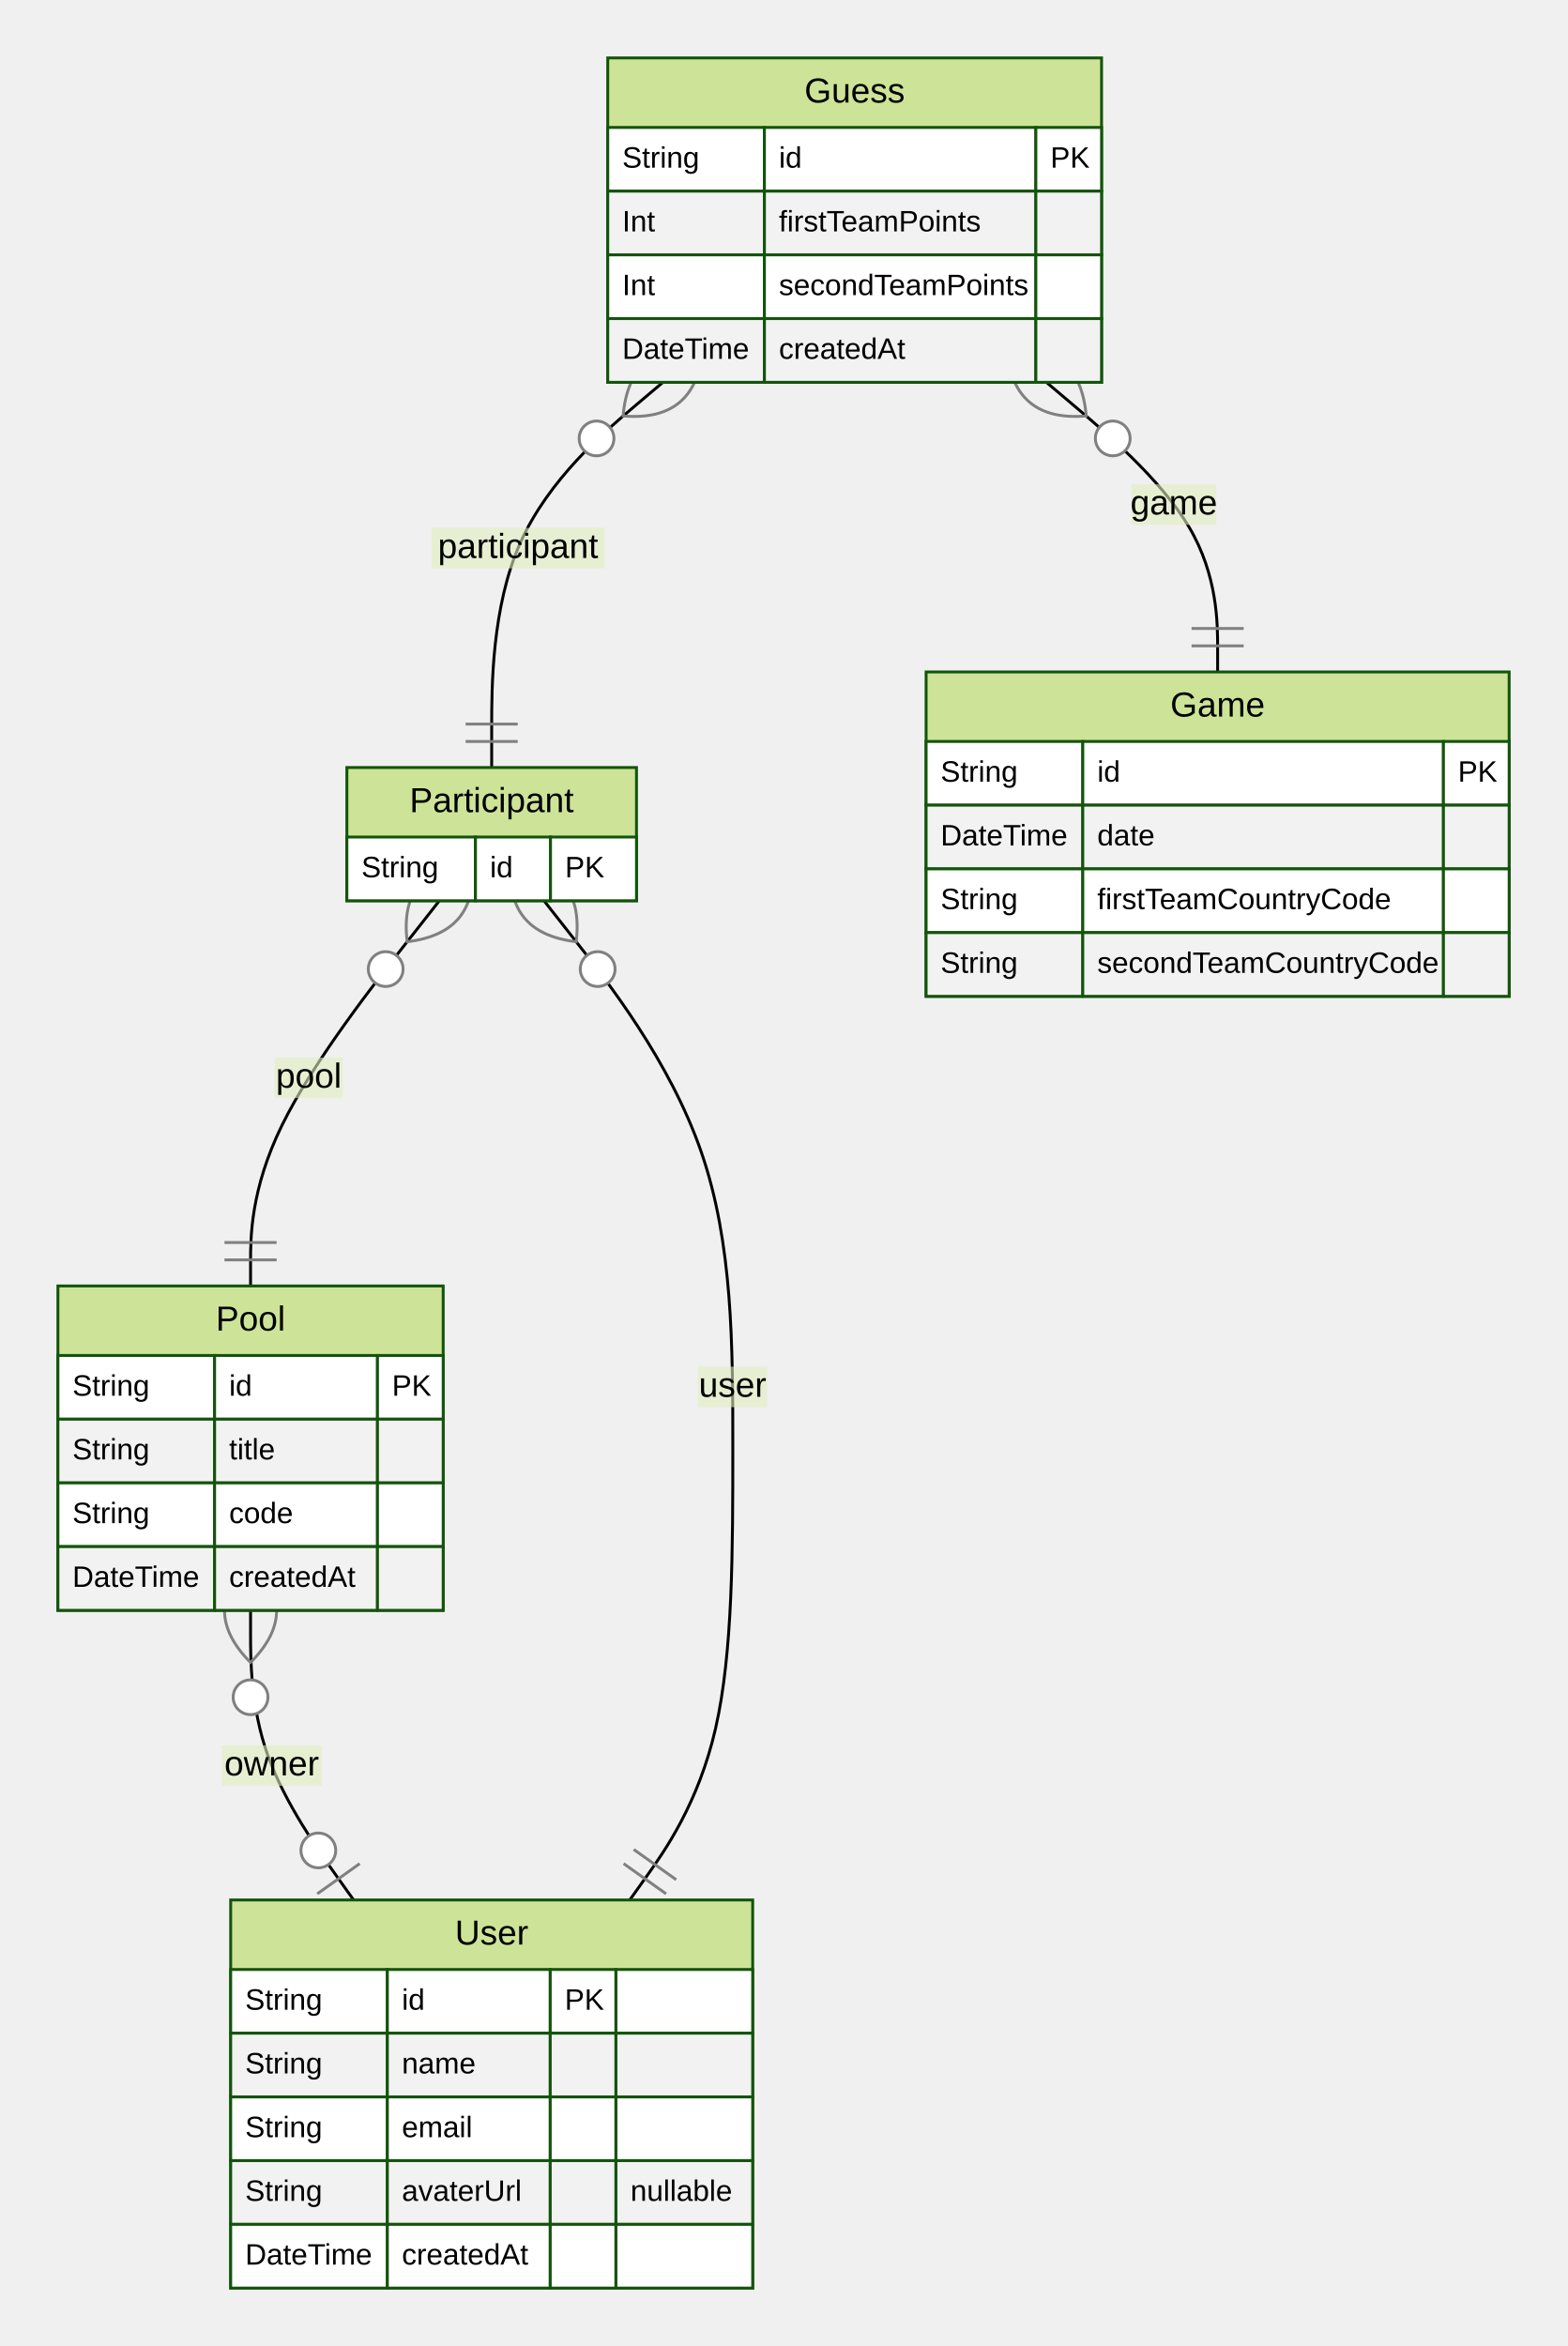
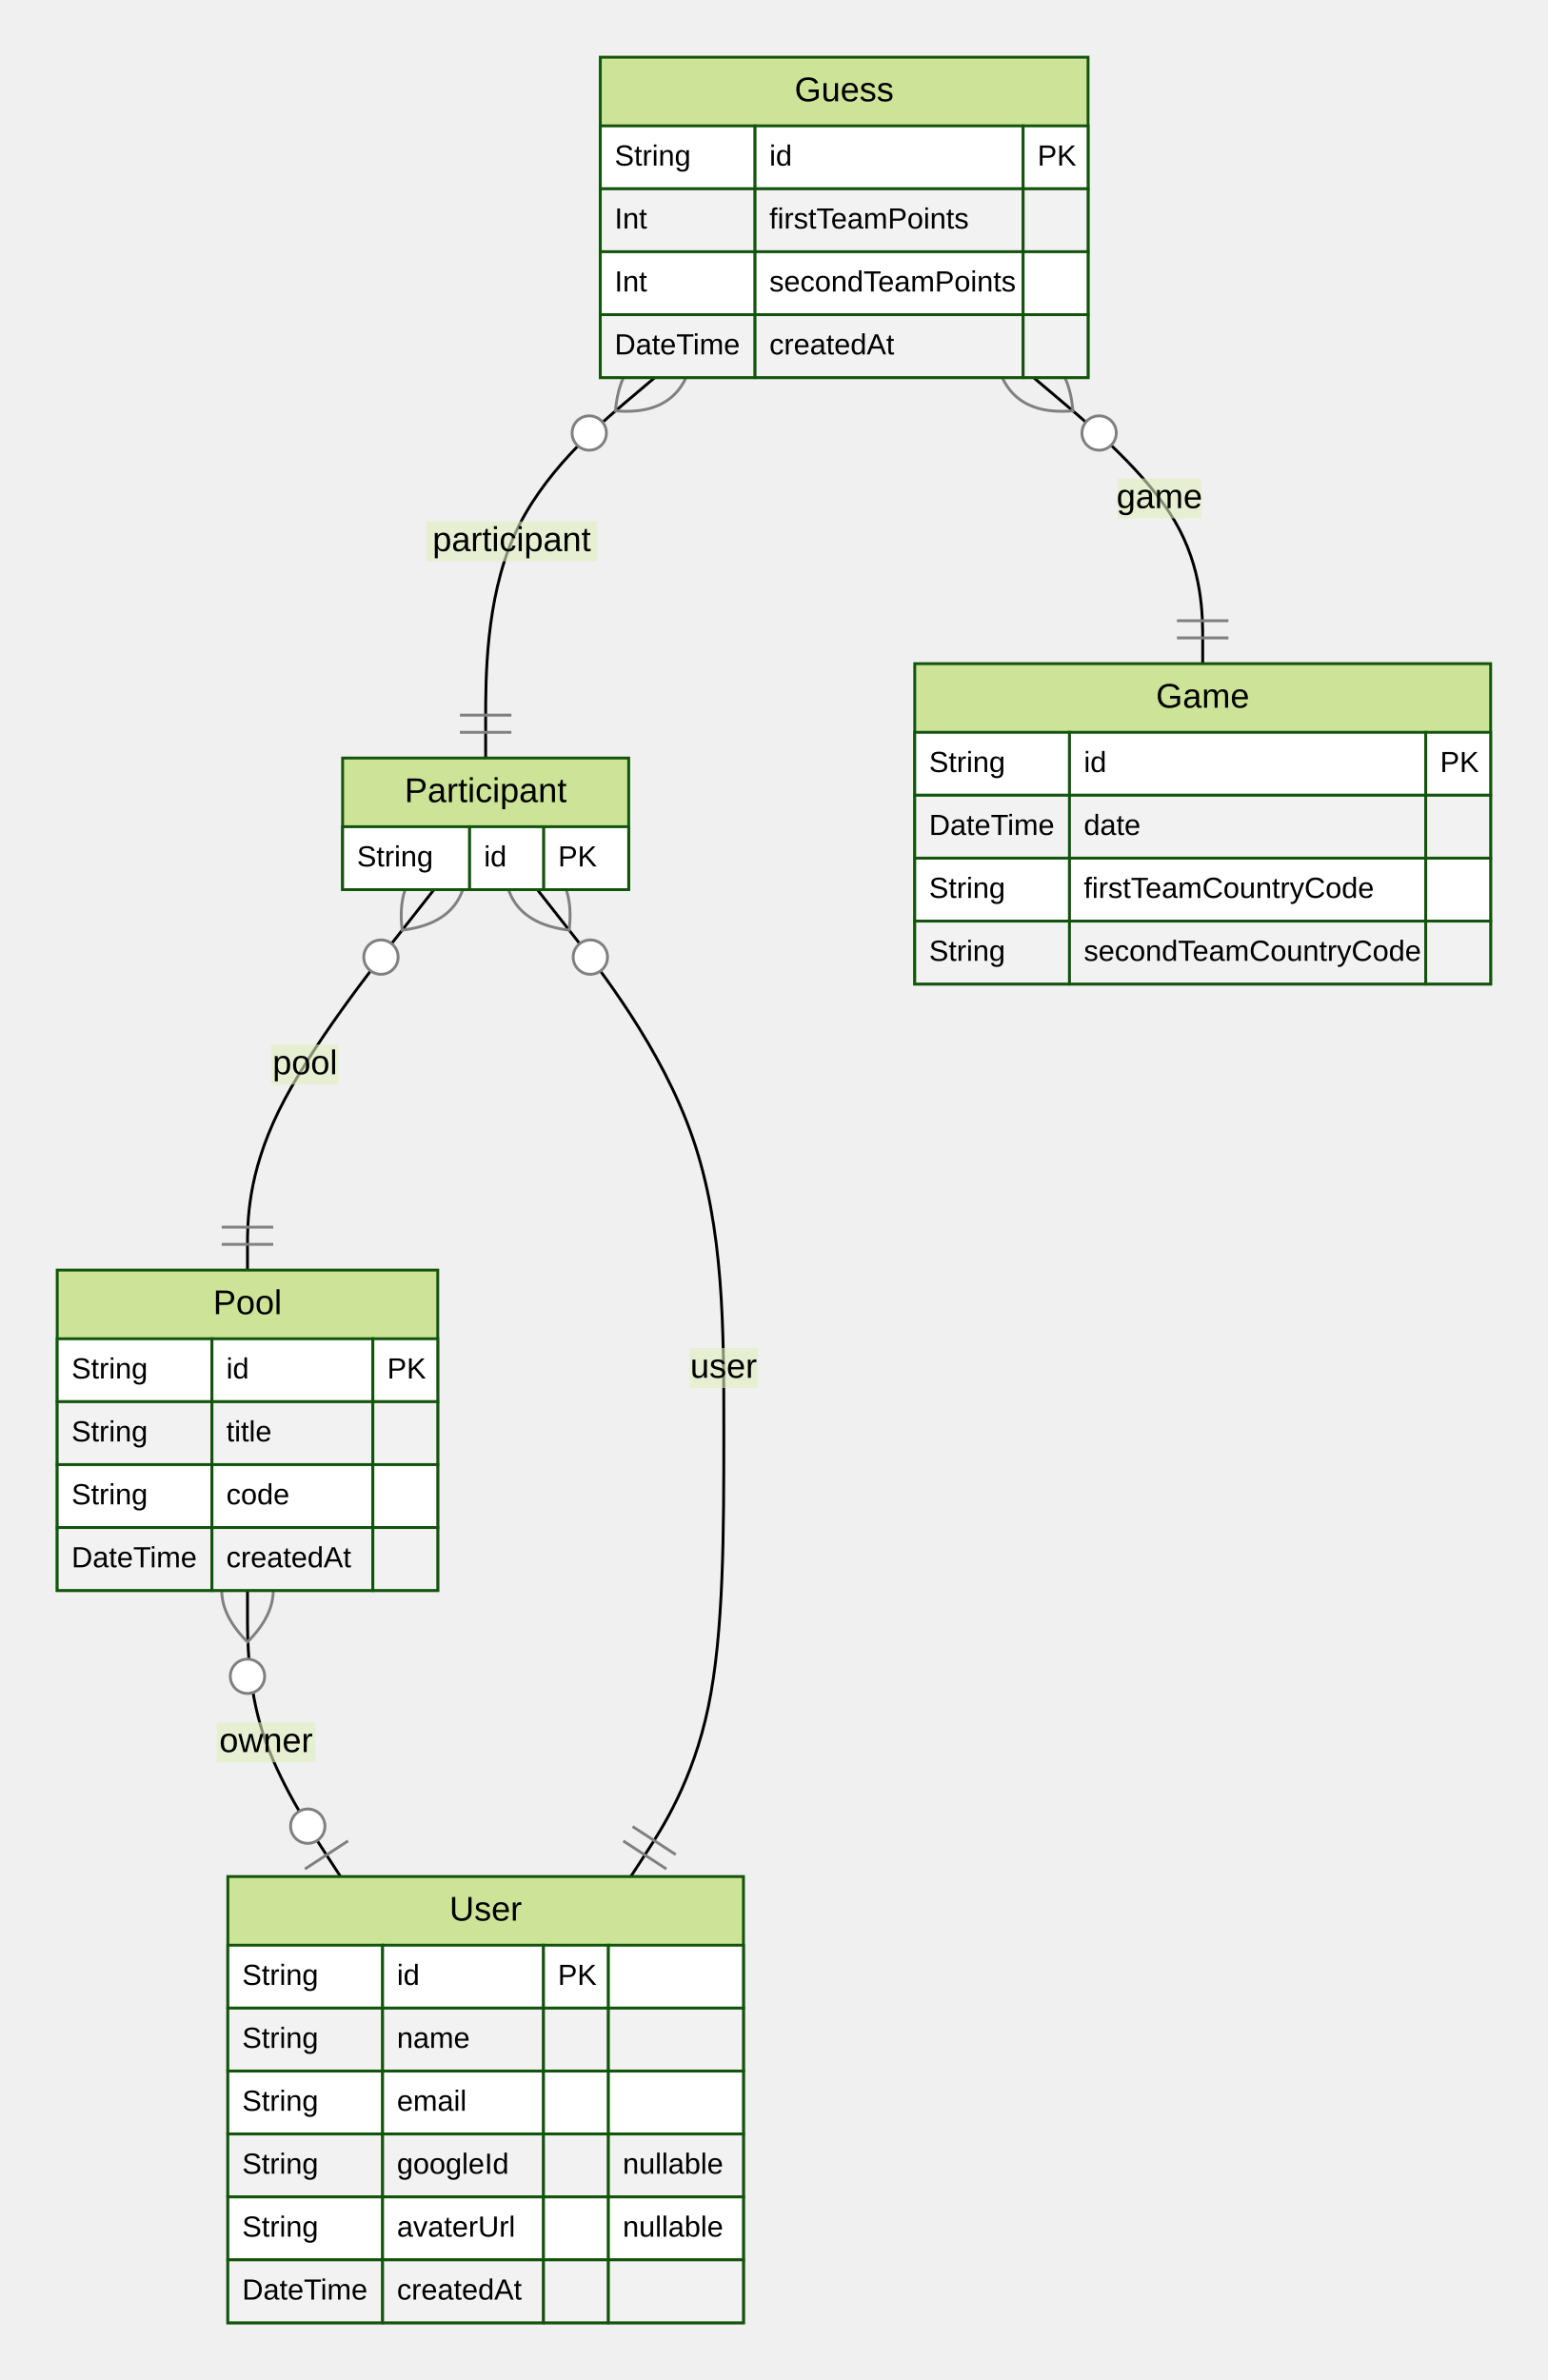
- <svg xmlns="http://www.w3.org/2000/svg" aria-labelledby="chart-title-mermaid-0 chart-desc-mermaid-0" role="img" viewBox="0 0 541.082 810" style="max-width: 541.082px; background-color: white;" width="100%" id="mermaid-0">
+ <svg xmlns="http://www.w3.org/2000/svg" aria-labelledby="chart-title-mermaid-0 chart-desc-mermaid-0" role="img" viewBox="0 0 541.082 832" style="max-width: 541.082px; background-color: white;" width="100%" id="mermaid-0">
  <style>#mermaid-0 {font-family:"trebuchet ms",verdana,arial,sans-serif;font-size:16px;fill:#000000;}#mermaid-0 .error-icon{fill:#552222;}#mermaid-0 .error-text{fill:#552222;stroke:#552222;}#mermaid-0 .edge-thickness-normal{stroke-width:2px;}#mermaid-0 .edge-thickness-thick{stroke-width:3.5px;}#mermaid-0 .edge-pattern-solid{stroke-dasharray:0;}#mermaid-0 .edge-pattern-dashed{stroke-dasharray:3;}#mermaid-0 .edge-pattern-dotted{stroke-dasharray:2;}#mermaid-0 .marker{fill:#000000;stroke:#000000;}#mermaid-0 .marker.cross{stroke:#000000;}#mermaid-0 svg{font-family:"trebuchet ms",verdana,arial,sans-serif;font-size:16px;}#mermaid-0 .entityBox{fill:#cde498;stroke:#13540c;}#mermaid-0 .attributeBoxOdd{fill:#ffffff;stroke:#13540c;}#mermaid-0 .attributeBoxEven{fill:#f2f2f2;stroke:#13540c;}#mermaid-0 .relationshipLabelBox{fill:hsl(78.158, 58.462%, 84.51%);opacity:0.7;background-color:hsl(78.158, 58.462%, 84.51%);}#mermaid-0 .relationshipLabelBox rect{opacity:0.5;}#mermaid-0 .relationshipLine{stroke:#000000;}#mermaid-0 :root{--mermaid-font-family:"trebuchet ms",verdana,arial,sans-serif;}</style>
  <g />
  <defs>
    <marker orient="auto" markerHeight="18" markerWidth="18" refY="9" refX="0" id="ONLY_ONE_START">
      <path d="M9,0 L9,18 M15,0 L15,18" fill="none" stroke="gray" />
    </marker>
  </defs>
  <defs>
    <marker orient="auto" markerHeight="18" markerWidth="18" refY="9" refX="18" id="ONLY_ONE_END">
      <path d="M3,0 L3,18 M9,0 L9,18" fill="none" stroke="gray" />
    </marker>
  </defs>
  <defs>
    <marker orient="auto" markerHeight="18" markerWidth="30" refY="9" refX="0" id="ZERO_OR_ONE_START">
      <circle r="6" cy="9" cx="21" fill="white" stroke="gray" />
      <path d="M9,0 L9,18" fill="none" stroke="gray" />
    </marker>
  </defs>
  <defs>
    <marker orient="auto" markerHeight="18" markerWidth="30" refY="9" refX="30" id="ZERO_OR_ONE_END">
      <circle r="6" cy="9" cx="9" fill="white" stroke="gray" />
      <path d="M21,0 L21,18" fill="none" stroke="gray" />
    </marker>
  </defs>
  <defs>
    <marker orient="auto" markerHeight="36" markerWidth="45" refY="18" refX="18" id="ONE_OR_MORE_START">
      <path d="M0,18 Q 18,0 36,18 Q 18,36 0,18 M42,9 L42,27" fill="none" stroke="gray" />
    </marker>
  </defs>
  <defs>
    <marker orient="auto" markerHeight="36" markerWidth="45" refY="18" refX="27" id="ONE_OR_MORE_END">
      <path d="M3,9 L3,27 M9,18 Q27,0 45,18 Q27,36 9,18" fill="none" stroke="gray" />
    </marker>
  </defs>
  <defs>
    <marker orient="auto" markerHeight="36" markerWidth="57" refY="18" refX="18" id="ZERO_OR_MORE_START">
      <circle r="6" cy="18" cx="48" fill="white" stroke="gray" />
      <path d="M0,18 Q18,0 36,18 Q18,36 0,18" fill="none" stroke="gray" />
    </marker>
  </defs>
  <defs>
    <marker orient="auto" markerHeight="36" markerWidth="57" refY="18" refX="39" id="ZERO_OR_MORE_END">
      <circle r="6" cy="18" cx="9" fill="white" stroke="gray" />
      <path d="M21,18 Q39,0 57,18 Q39,36 21,18" fill="none" stroke="gray" />
    </marker>
  </defs>
-   <path marker-start="url(#ZERO_OR_MORE_START)" marker-end="url(#ZERO_OR_ONE_END)" fill="none" stroke="gray" d="M86.513,556L86.513,564.333C86.513,572.667,86.513,589.333,92.443,606C98.373,622.667,110.233,639.333,116.163,647.667L122.093,656" class="er relationshipLine" />
-   <path marker-start="url(#ZERO_OR_MORE_START)" marker-end="url(#ONLY_ONE_END)" fill="none" stroke="gray" d="M187.835,311L198.7,324.833C209.565,338.667,231.296,366.333,242.161,397.833C253.026,429.333,253.026,464.667,253.026,500C253.026,535.333,253.026,570.667,247.096,596.667C241.167,622.667,229.307,639.333,223.377,647.667L217.447,656" class="er relationshipLine" />
+   <path marker-start="url(#ZERO_OR_MORE_START)" marker-end="url(#ZERO_OR_ONE_END)" fill="none" stroke="gray" d="M86.513,556L86.513,564.333C86.513,572.667,86.513,589.333,91.934,606C97.354,622.667,108.195,639.333,113.615,647.667L119.035,656" class="er relationshipLine" />
+   <path marker-start="url(#ZERO_OR_MORE_START)" marker-end="url(#ONLY_ONE_END)" fill="none" stroke="gray" d="M187.835,311L198.7,324.833C209.565,338.667,231.296,366.333,242.161,397.833C253.026,429.333,253.026,464.667,253.026,500C253.026,535.333,253.026,570.667,247.606,596.667C242.186,622.667,231.345,639.333,225.925,647.667L220.504,656" class="er relationshipLine" />
  <path marker-start="url(#ZERO_OR_MORE_START)" marker-end="url(#ONLY_ONE_END)" fill="none" stroke="gray" d="M151.705,311L140.839,324.833C129.974,338.667,108.244,366.333,97.378,388.5C86.513,410.667,86.513,427.333,86.513,435.667L86.513,444" class="er relationshipLine" />
  <path marker-start="url(#ZERO_OR_MORE_START)" marker-end="url(#ONLY_ONE_END)" fill="none" stroke="gray" d="M361.309,132L371.162,140.333C381.015,148.667,400.72,165.333,410.573,182C420.426,198.667,420.426,215.333,420.426,223.667L420.426,232" class="er relationshipLine" />
  <path marker-start="url(#ZERO_OR_MORE_START)" marker-end="url(#ONLY_ONE_END)" fill="none" stroke="gray" d="M228.887,132L219.034,140.333C209.181,148.667,189.476,165.333,179.623,187.5C169.77,209.667,169.77,237.333,169.77,251.167L169.77,265" class="er relationshipLine" />
  <g transform="translate(20,444 )" id="Pool">
    <rect height="112" width="133.026" y="0" x="0" stroke="gray" fill-opacity="100%" fill="honeydew" class="er entityBox" />
    <text transform="translate(66.51321,12)" style="font-family: &quot;trebuchet ms&quot;, verdana, arial, sans-serif;; font-size: 12px" text-anchor="middle" dominant-baseline="middle" y="0" x="0" id="entity-Pool" class="er entityLabel">Pool</text>
    <rect height="22" width="54.096" y="24" x="0" stroke="gray" fill-opacity="100%" fill="honeydew" class="er attributeBoxOdd" />
    <text transform="translate(5,35)" style="font-family: &quot;trebuchet ms&quot;, verdana, arial, sans-serif;; font-size: 10.2px" text-anchor="left" dominant-baseline="middle" y="0" x="0" id="entity-Pool-attr-1-type" class="er entityLabel">String</text>
    <rect height="22" width="56.243" y="24" x="54.096" stroke="gray" fill-opacity="100%" fill="honeydew" class="er attributeBoxOdd" />
    <text transform="translate(59.09555,35)" style="font-family: &quot;trebuchet ms&quot;, verdana, arial, sans-serif;; font-size: 10.2px" text-anchor="left" dominant-baseline="middle" y="0" x="0" id="entity-Pool-attr-1-name" class="er entityLabel">id</text>
    <rect height="22" width="22.688" y="24" x="110.339" stroke="gray" fill-opacity="100%" fill="honeydew" class="er attributeBoxOdd" />
    <text transform="translate(115.3387,35)" style="font-family: &quot;trebuchet ms&quot;, verdana, arial, sans-serif;; font-size: 10.2px" text-anchor="left" dominant-baseline="middle" y="0" x="0" id="entity-Pool-attr-1-key" class="er entityLabel">PK</text>
    <rect height="22" width="54.096" y="46" x="0" stroke="gray" fill-opacity="100%" fill="honeydew" class="er attributeBoxEven" />
    <text transform="translate(5,57)" style="font-family: &quot;trebuchet ms&quot;, verdana, arial, sans-serif;; font-size: 10.2px" text-anchor="left" dominant-baseline="middle" y="0" x="0" id="entity-Pool-attr-2-type" class="er entityLabel">String</text>
    <rect height="22" width="56.243" y="46" x="54.096" stroke="gray" fill-opacity="100%" fill="honeydew" class="er attributeBoxEven" />
    <text transform="translate(59.09555,57)" style="font-family: &quot;trebuchet ms&quot;, verdana, arial, sans-serif;; font-size: 10.2px" text-anchor="left" dominant-baseline="middle" y="0" x="0" id="entity-Pool-attr-2-name" class="er entityLabel">title</text>
    <rect height="22" width="22.688" y="46" x="110.339" stroke="gray" fill-opacity="100%" fill="honeydew" class="er attributeBoxEven" />
    <text transform="translate(115.3387,57)" style="font-family: &quot;trebuchet ms&quot;, verdana, arial, sans-serif;; font-size: 10.2px" text-anchor="left" dominant-baseline="middle" y="0" x="0" id="entity-Pool-attr-2-key" class="er entityLabel" />
    <rect height="22" width="54.096" y="68" x="0" stroke="gray" fill-opacity="100%" fill="honeydew" class="er attributeBoxOdd" />
    <text transform="translate(5,79)" style="font-family: &quot;trebuchet ms&quot;, verdana, arial, sans-serif;; font-size: 10.2px" text-anchor="left" dominant-baseline="middle" y="0" x="0" id="entity-Pool-attr-3-type" class="er entityLabel">String</text>
    <rect height="22" width="56.243" y="68" x="54.096" stroke="gray" fill-opacity="100%" fill="honeydew" class="er attributeBoxOdd" />
    <text transform="translate(59.09555,79)" style="font-family: &quot;trebuchet ms&quot;, verdana, arial, sans-serif;; font-size: 10.2px" text-anchor="left" dominant-baseline="middle" y="0" x="0" id="entity-Pool-attr-3-name" class="er entityLabel">code</text>
    <rect height="22" width="22.688" y="68" x="110.339" stroke="gray" fill-opacity="100%" fill="honeydew" class="er attributeBoxOdd" />
    <text transform="translate(115.3387,79)" style="font-family: &quot;trebuchet ms&quot;, verdana, arial, sans-serif;; font-size: 10.2px" text-anchor="left" dominant-baseline="middle" y="0" x="0" id="entity-Pool-attr-3-key" class="er entityLabel" />
    <rect height="22" width="54.096" y="90" x="0" stroke="gray" fill-opacity="100%" fill="honeydew" class="er attributeBoxEven" />
    <text transform="translate(5,101)" style="font-family: &quot;trebuchet ms&quot;, verdana, arial, sans-serif;; font-size: 10.2px" text-anchor="left" dominant-baseline="middle" y="0" x="0" id="entity-Pool-attr-4-type" class="er entityLabel">DateTime</text>
    <rect height="22" width="56.243" y="90" x="54.096" stroke="gray" fill-opacity="100%" fill="honeydew" class="er attributeBoxEven" />
    <text transform="translate(59.09555,101)" style="font-family: &quot;trebuchet ms&quot;, verdana, arial, sans-serif;; font-size: 10.2px" text-anchor="left" dominant-baseline="middle" y="0" x="0" id="entity-Pool-attr-4-name" class="er entityLabel">createdAt</text>
    <rect height="22" width="22.688" y="90" x="110.339" stroke="gray" fill-opacity="100%" fill="honeydew" class="er attributeBoxEven" />
    <text transform="translate(115.3387,101)" style="font-family: &quot;trebuchet ms&quot;, verdana, arial, sans-serif;; font-size: 10.2px" text-anchor="left" dominant-baseline="middle" y="0" x="0" id="entity-Pool-attr-4-key" class="er entityLabel" />
  </g>
  <g transform="translate(119.7698,265 )" id="Participant">
    <rect height="46" width="100" y="0" x="0" stroke="gray" fill-opacity="100%" fill="honeydew" class="er entityBox" />
    <text transform="translate(50,12)" style="font-family: &quot;trebuchet ms&quot;, verdana, arial, sans-serif;; font-size: 12px" text-anchor="middle" dominant-baseline="middle" y="0" x="0" id="entity-Participant" class="er entityLabel">Participant</text>
    <rect height="22" width="44.399" y="24" x="0" stroke="gray" fill-opacity="100%" fill="honeydew" class="er attributeBoxOdd" />
    <text transform="translate(5,35)" style="font-family: &quot;trebuchet ms&quot;, verdana, arial, sans-serif;; font-size: 10.2px" text-anchor="left" dominant-baseline="middle" y="0" x="0" id="entity-Participant-attr-1-type" class="er entityLabel">String</text>
    <rect height="22" width="25.911" y="24" x="44.399" stroke="gray" fill-opacity="100%" fill="honeydew" class="er attributeBoxOdd" />
    <text transform="translate(49.39862,35)" style="font-family: &quot;trebuchet ms&quot;, verdana, arial, sans-serif;; font-size: 10.2px" text-anchor="left" dominant-baseline="middle" y="0" x="0" id="entity-Participant-attr-1-name" class="er entityLabel">id</text>
    <rect height="22" width="29.69" y="24" x="70.31" stroke="gray" fill-opacity="100%" fill="honeydew" class="er attributeBoxOdd" />
    <text transform="translate(75.30976,35)" style="font-family: &quot;trebuchet ms&quot;, verdana, arial, sans-serif;; font-size: 10.2px" text-anchor="left" dominant-baseline="middle" y="0" x="0" id="entity-Participant-attr-1-key" class="er entityLabel">PK</text>
  </g>
  <g transform="translate(79.65034,656 )" id="User">
-     <rect height="134" width="180.239" y="0" x="0" stroke="gray" fill-opacity="100%" fill="honeydew" class="er entityBox" />
+     <rect height="156" width="180.239" y="0" x="0" stroke="gray" fill-opacity="100%" fill="honeydew" class="er entityBox" />
    <text transform="translate(90.11948,12)" style="font-family: &quot;trebuchet ms&quot;, verdana, arial, sans-serif;; font-size: 12px" text-anchor="middle" dominant-baseline="middle" y="0" x="0" id="entity-User" class="er entityLabel">User</text>
    <rect height="22" width="54.096" y="24" x="0" stroke="gray" fill-opacity="100%" fill="honeydew" class="er attributeBoxOdd" />
    <text transform="translate(5,35)" style="font-family: &quot;trebuchet ms&quot;, verdana, arial, sans-serif;; font-size: 10.2px" text-anchor="left" dominant-baseline="middle" y="0" x="0" id="entity-User-attr-1-type" class="er entityLabel">String</text>
    <rect height="22" width="56.243" y="24" x="54.096" stroke="gray" fill-opacity="100%" fill="honeydew" class="er attributeBoxOdd" />
    <text transform="translate(59.09555,35)" style="font-family: &quot;trebuchet ms&quot;, verdana, arial, sans-serif;; font-size: 10.2px" text-anchor="left" dominant-baseline="middle" y="0" x="0" id="entity-User-attr-1-name" class="er entityLabel">id</text>
    <rect height="22" width="22.688" y="24" x="110.339" stroke="gray" fill-opacity="100%" fill="honeydew" class="er attributeBoxOdd" />
    <text transform="translate(115.3387,35)" style="font-family: &quot;trebuchet ms&quot;, verdana, arial, sans-serif;; font-size: 10.2px" text-anchor="left" dominant-baseline="middle" y="0" x="0" id="entity-User-attr-1-key" class="er entityLabel">PK</text>
    <rect height="22" width="47.213" y="24" x="133.026" stroke="gray" fill-opacity="100%" fill="honeydew" class="er attributeBoxOdd" />
    <text transform="translate(138.0264,35)" style="font-family: &quot;trebuchet ms&quot;, verdana, arial, sans-serif;; font-size: 10.2px" text-anchor="left" dominant-baseline="middle" y="0" x="0" id="entity-User-attr-1-comment" class="er entityLabel" />
    <rect height="22" width="54.096" y="46" x="0" stroke="gray" fill-opacity="100%" fill="honeydew" class="er attributeBoxEven" />
    <text transform="translate(5,57)" style="font-family: &quot;trebuchet ms&quot;, verdana, arial, sans-serif;; font-size: 10.2px" text-anchor="left" dominant-baseline="middle" y="0" x="0" id="entity-User-attr-2-type" class="er entityLabel">String</text>
    <rect height="22" width="56.243" y="46" x="54.096" stroke="gray" fill-opacity="100%" fill="honeydew" class="er attributeBoxEven" />
    <text transform="translate(59.09555,57)" style="font-family: &quot;trebuchet ms&quot;, verdana, arial, sans-serif;; font-size: 10.2px" text-anchor="left" dominant-baseline="middle" y="0" x="0" id="entity-User-attr-2-name" class="er entityLabel">name</text>
    <rect height="22" width="22.688" y="46" x="110.339" stroke="gray" fill-opacity="100%" fill="honeydew" class="er attributeBoxEven" />
    <text transform="translate(115.3387,57)" style="font-family: &quot;trebuchet ms&quot;, verdana, arial, sans-serif;; font-size: 10.2px" text-anchor="left" dominant-baseline="middle" y="0" x="0" id="entity-User-attr-2-key" class="er entityLabel" />
    <rect height="22" width="47.213" y="46" x="133.026" stroke="gray" fill-opacity="100%" fill="honeydew" class="er attributeBoxEven" />
    <text transform="translate(138.0264,57)" style="font-family: &quot;trebuchet ms&quot;, verdana, arial, sans-serif;; font-size: 10.2px" text-anchor="left" dominant-baseline="middle" y="0" x="0" id="entity-User-attr-2-comment" class="er entityLabel" />
    <rect height="22" width="54.096" y="68" x="0" stroke="gray" fill-opacity="100%" fill="honeydew" class="er attributeBoxOdd" />
    <text transform="translate(5,79)" style="font-family: &quot;trebuchet ms&quot;, verdana, arial, sans-serif;; font-size: 10.2px" text-anchor="left" dominant-baseline="middle" y="0" x="0" id="entity-User-attr-3-type" class="er entityLabel">String</text>
    <rect height="22" width="56.243" y="68" x="54.096" stroke="gray" fill-opacity="100%" fill="honeydew" class="er attributeBoxOdd" />
    <text transform="translate(59.09555,79)" style="font-family: &quot;trebuchet ms&quot;, verdana, arial, sans-serif;; font-size: 10.2px" text-anchor="left" dominant-baseline="middle" y="0" x="0" id="entity-User-attr-3-name" class="er entityLabel">email</text>
    <rect height="22" width="22.688" y="68" x="110.339" stroke="gray" fill-opacity="100%" fill="honeydew" class="er attributeBoxOdd" />
    <text transform="translate(115.3387,79)" style="font-family: &quot;trebuchet ms&quot;, verdana, arial, sans-serif;; font-size: 10.2px" text-anchor="left" dominant-baseline="middle" y="0" x="0" id="entity-User-attr-3-key" class="er entityLabel" />
    <rect height="22" width="47.213" y="68" x="133.026" stroke="gray" fill-opacity="100%" fill="honeydew" class="er attributeBoxOdd" />
    <text transform="translate(138.0264,79)" style="font-family: &quot;trebuchet ms&quot;, verdana, arial, sans-serif;; font-size: 10.2px" text-anchor="left" dominant-baseline="middle" y="0" x="0" id="entity-User-attr-3-comment" class="er entityLabel" />
    <rect height="22" width="54.096" y="90" x="0" stroke="gray" fill-opacity="100%" fill="honeydew" class="er attributeBoxEven" />
    <text transform="translate(5,101)" style="font-family: &quot;trebuchet ms&quot;, verdana, arial, sans-serif;; font-size: 10.2px" text-anchor="left" dominant-baseline="middle" y="0" x="0" id="entity-User-attr-4-type" class="er entityLabel">String</text>
    <rect height="22" width="56.243" y="90" x="54.096" stroke="gray" fill-opacity="100%" fill="honeydew" class="er attributeBoxEven" />
-     <text transform="translate(59.09555,101)" style="font-family: &quot;trebuchet ms&quot;, verdana, arial, sans-serif;; font-size: 10.2px" text-anchor="left" dominant-baseline="middle" y="0" x="0" id="entity-User-attr-4-name" class="er entityLabel">avaterUrl</text>
+     <text transform="translate(59.09555,101)" style="font-family: &quot;trebuchet ms&quot;, verdana, arial, sans-serif;; font-size: 10.2px" text-anchor="left" dominant-baseline="middle" y="0" x="0" id="entity-User-attr-4-name" class="er entityLabel">googleId</text>
    <rect height="22" width="22.688" y="90" x="110.339" stroke="gray" fill-opacity="100%" fill="honeydew" class="er attributeBoxEven" />
    <text transform="translate(115.3387,101)" style="font-family: &quot;trebuchet ms&quot;, verdana, arial, sans-serif;; font-size: 10.2px" text-anchor="left" dominant-baseline="middle" y="0" x="0" id="entity-User-attr-4-key" class="er entityLabel" />
    <rect height="22" width="47.213" y="90" x="133.026" stroke="gray" fill-opacity="100%" fill="honeydew" class="er attributeBoxEven" />
    <text transform="translate(138.0264,101)" style="font-family: &quot;trebuchet ms&quot;, verdana, arial, sans-serif;; font-size: 10.2px" text-anchor="left" dominant-baseline="middle" y="0" x="0" id="entity-User-attr-4-comment" class="er entityLabel">nullable</text>
    <rect height="22" width="54.096" y="112" x="0" stroke="gray" fill-opacity="100%" fill="honeydew" class="er attributeBoxOdd" />
-     <text transform="translate(5,123)" style="font-family: &quot;trebuchet ms&quot;, verdana, arial, sans-serif;; font-size: 10.2px" text-anchor="left" dominant-baseline="middle" y="0" x="0" id="entity-User-attr-5-type" class="er entityLabel">DateTime</text>
+     <text transform="translate(5,123)" style="font-family: &quot;trebuchet ms&quot;, verdana, arial, sans-serif;; font-size: 10.2px" text-anchor="left" dominant-baseline="middle" y="0" x="0" id="entity-User-attr-5-type" class="er entityLabel">String</text>
    <rect height="22" width="56.243" y="112" x="54.096" stroke="gray" fill-opacity="100%" fill="honeydew" class="er attributeBoxOdd" />
-     <text transform="translate(59.09555,123)" style="font-family: &quot;trebuchet ms&quot;, verdana, arial, sans-serif;; font-size: 10.2px" text-anchor="left" dominant-baseline="middle" y="0" x="0" id="entity-User-attr-5-name" class="er entityLabel">createdAt</text>
+     <text transform="translate(59.09555,123)" style="font-family: &quot;trebuchet ms&quot;, verdana, arial, sans-serif;; font-size: 10.2px" text-anchor="left" dominant-baseline="middle" y="0" x="0" id="entity-User-attr-5-name" class="er entityLabel">avaterUrl</text>
    <rect height="22" width="22.688" y="112" x="110.339" stroke="gray" fill-opacity="100%" fill="honeydew" class="er attributeBoxOdd" />
    <text transform="translate(115.3387,123)" style="font-family: &quot;trebuchet ms&quot;, verdana, arial, sans-serif;; font-size: 10.2px" text-anchor="left" dominant-baseline="middle" y="0" x="0" id="entity-User-attr-5-key" class="er entityLabel" />
    <rect height="22" width="47.213" y="112" x="133.026" stroke="gray" fill-opacity="100%" fill="honeydew" class="er attributeBoxOdd" />
-     <text transform="translate(138.0264,123)" style="font-family: &quot;trebuchet ms&quot;, verdana, arial, sans-serif;; font-size: 10.2px" text-anchor="left" dominant-baseline="middle" y="0" x="0" id="entity-User-attr-5-comment" class="er entityLabel" />
+     <text transform="translate(138.0264,123)" style="font-family: &quot;trebuchet ms&quot;, verdana, arial, sans-serif;; font-size: 10.2px" text-anchor="left" dominant-baseline="middle" y="0" x="0" id="entity-User-attr-5-comment" class="er entityLabel">nullable</text>
+     <rect height="22" width="54.096" y="134" x="0" stroke="gray" fill-opacity="100%" fill="honeydew" class="er attributeBoxEven" />
+     <text transform="translate(5,145)" style="font-family: &quot;trebuchet ms&quot;, verdana, arial, sans-serif;; font-size: 10.2px" text-anchor="left" dominant-baseline="middle" y="0" x="0" id="entity-User-attr-6-type" class="er entityLabel">DateTime</text>
+     <rect height="22" width="56.243" y="134" x="54.096" stroke="gray" fill-opacity="100%" fill="honeydew" class="er attributeBoxEven" />
+     <text transform="translate(59.09555,145)" style="font-family: &quot;trebuchet ms&quot;, verdana, arial, sans-serif;; font-size: 10.2px" text-anchor="left" dominant-baseline="middle" y="0" x="0" id="entity-User-attr-6-name" class="er entityLabel">createdAt</text>
+     <rect height="22" width="22.688" y="134" x="110.339" stroke="gray" fill-opacity="100%" fill="honeydew" class="er attributeBoxEven" />
+     <text transform="translate(115.3387,145)" style="font-family: &quot;trebuchet ms&quot;, verdana, arial, sans-serif;; font-size: 10.2px" text-anchor="left" dominant-baseline="middle" y="0" x="0" id="entity-User-attr-6-key" class="er entityLabel" />
+     <rect height="22" width="47.213" y="134" x="133.026" stroke="gray" fill-opacity="100%" fill="honeydew" class="er attributeBoxEven" />
+     <text transform="translate(138.0264,145)" style="font-family: &quot;trebuchet ms&quot;, verdana, arial, sans-serif;; font-size: 10.2px" text-anchor="left" dominant-baseline="middle" y="0" x="0" id="entity-User-attr-6-comment" class="er entityLabel" />
  </g>
  <g transform="translate(319.7698,232 )" id="Game">
    <rect height="112" width="201.312" y="0" x="0" stroke="gray" fill-opacity="100%" fill="honeydew" class="er entityBox" />
    <text transform="translate(100.6562,12)" style="font-family: &quot;trebuchet ms&quot;, verdana, arial, sans-serif;; font-size: 12px" text-anchor="middle" dominant-baseline="middle" y="0" x="0" id="entity-Game" class="er entityLabel">Game</text>
    <rect height="22" width="54.096" y="24" x="0" stroke="gray" fill-opacity="100%" fill="honeydew" class="er attributeBoxOdd" />
    <text transform="translate(5,35)" style="font-family: &quot;trebuchet ms&quot;, verdana, arial, sans-serif;; font-size: 10.2px" text-anchor="left" dominant-baseline="middle" y="0" x="0" id="entity-Game-attr-1-type" class="er entityLabel">String</text>
    <rect height="22" width="124.529" y="24" x="54.096" stroke="gray" fill-opacity="100%" fill="honeydew" class="er attributeBoxOdd" />
    <text transform="translate(59.09555,35)" style="font-family: &quot;trebuchet ms&quot;, verdana, arial, sans-serif;; font-size: 10.2px" text-anchor="left" dominant-baseline="middle" y="0" x="0" id="entity-Game-attr-1-name" class="er entityLabel">id</text>
    <rect height="22" width="22.688" y="24" x="178.625" stroke="gray" fill-opacity="100%" fill="honeydew" class="er attributeBoxOdd" />
    <text transform="translate(183.6248,35)" style="font-family: &quot;trebuchet ms&quot;, verdana, arial, sans-serif;; font-size: 10.2px" text-anchor="left" dominant-baseline="middle" y="0" x="0" id="entity-Game-attr-1-key" class="er entityLabel">PK</text>
    <rect height="22" width="54.096" y="46" x="0" stroke="gray" fill-opacity="100%" fill="honeydew" class="er attributeBoxEven" />
    <text transform="translate(5,57)" style="font-family: &quot;trebuchet ms&quot;, verdana, arial, sans-serif;; font-size: 10.2px" text-anchor="left" dominant-baseline="middle" y="0" x="0" id="entity-Game-attr-2-type" class="er entityLabel">DateTime</text>
    <rect height="22" width="124.529" y="46" x="54.096" stroke="gray" fill-opacity="100%" fill="honeydew" class="er attributeBoxEven" />
    <text transform="translate(59.09555,57)" style="font-family: &quot;trebuchet ms&quot;, verdana, arial, sans-serif;; font-size: 10.2px" text-anchor="left" dominant-baseline="middle" y="0" x="0" id="entity-Game-attr-2-name" class="er entityLabel">date</text>
    <rect height="22" width="22.688" y="46" x="178.625" stroke="gray" fill-opacity="100%" fill="honeydew" class="er attributeBoxEven" />
    <text transform="translate(183.6248,57)" style="font-family: &quot;trebuchet ms&quot;, verdana, arial, sans-serif;; font-size: 10.2px" text-anchor="left" dominant-baseline="middle" y="0" x="0" id="entity-Game-attr-2-key" class="er entityLabel" />
    <rect height="22" width="54.096" y="68" x="0" stroke="gray" fill-opacity="100%" fill="honeydew" class="er attributeBoxOdd" />
    <text transform="translate(5,79)" style="font-family: &quot;trebuchet ms&quot;, verdana, arial, sans-serif;; font-size: 10.2px" text-anchor="left" dominant-baseline="middle" y="0" x="0" id="entity-Game-attr-3-type" class="er entityLabel">String</text>
    <rect height="22" width="124.529" y="68" x="54.096" stroke="gray" fill-opacity="100%" fill="honeydew" class="er attributeBoxOdd" />
    <text transform="translate(59.09555,79)" style="font-family: &quot;trebuchet ms&quot;, verdana, arial, sans-serif;; font-size: 10.2px" text-anchor="left" dominant-baseline="middle" y="0" x="0" id="entity-Game-attr-3-name" class="er entityLabel">firstTeamCountryCode</text>
    <rect height="22" width="22.688" y="68" x="178.625" stroke="gray" fill-opacity="100%" fill="honeydew" class="er attributeBoxOdd" />
    <text transform="translate(183.6248,79)" style="font-family: &quot;trebuchet ms&quot;, verdana, arial, sans-serif;; font-size: 10.2px" text-anchor="left" dominant-baseline="middle" y="0" x="0" id="entity-Game-attr-3-key" class="er entityLabel" />
    <rect height="22" width="54.096" y="90" x="0" stroke="gray" fill-opacity="100%" fill="honeydew" class="er attributeBoxEven" />
    <text transform="translate(5,101)" style="font-family: &quot;trebuchet ms&quot;, verdana, arial, sans-serif;; font-size: 10.2px" text-anchor="left" dominant-baseline="middle" y="0" x="0" id="entity-Game-attr-4-type" class="er entityLabel">String</text>
    <rect height="22" width="124.529" y="90" x="54.096" stroke="gray" fill-opacity="100%" fill="honeydew" class="er attributeBoxEven" />
    <text transform="translate(59.09555,101)" style="font-family: &quot;trebuchet ms&quot;, verdana, arial, sans-serif;; font-size: 10.2px" text-anchor="left" dominant-baseline="middle" y="0" x="0" id="entity-Game-attr-4-name" class="er entityLabel">secondTeamCountryCode</text>
    <rect height="22" width="22.688" y="90" x="178.625" stroke="gray" fill-opacity="100%" fill="honeydew" class="er attributeBoxEven" />
    <text transform="translate(183.6248,101)" style="font-family: &quot;trebuchet ms&quot;, verdana, arial, sans-serif;; font-size: 10.2px" text-anchor="left" dominant-baseline="middle" y="0" x="0" id="entity-Game-attr-4-key" class="er entityLabel" />
  </g>
  <g transform="translate(209.8457,20 )" id="Guess">
    <rect height="112" width="170.504" y="0" x="0" stroke="gray" fill-opacity="100%" fill="honeydew" class="er entityBox" />
    <text transform="translate(85.2522,12)" style="font-family: &quot;trebuchet ms&quot;, verdana, arial, sans-serif;; font-size: 12px" text-anchor="middle" dominant-baseline="middle" y="0" x="0" id="entity-Guess" class="er entityLabel">Guess</text>
    <rect height="22" width="54.096" y="24" x="0" stroke="gray" fill-opacity="100%" fill="honeydew" class="er attributeBoxOdd" />
    <text transform="translate(5,35)" style="font-family: &quot;trebuchet ms&quot;, verdana, arial, sans-serif;; font-size: 10.2px" text-anchor="left" dominant-baseline="middle" y="0" x="0" id="entity-Guess-attr-1-type" class="er entityLabel">String</text>
    <rect height="22" width="93.721" y="24" x="54.096" stroke="gray" fill-opacity="100%" fill="honeydew" class="er attributeBoxOdd" />
    <text transform="translate(59.09555,35)" style="font-family: &quot;trebuchet ms&quot;, verdana, arial, sans-serif;; font-size: 10.2px" text-anchor="left" dominant-baseline="middle" y="0" x="0" id="entity-Guess-attr-1-name" class="er entityLabel">id</text>
    <rect height="22" width="22.688" y="24" x="147.817" stroke="gray" fill-opacity="100%" fill="honeydew" class="er attributeBoxOdd" />
    <text transform="translate(152.8167,35)" style="font-family: &quot;trebuchet ms&quot;, verdana, arial, sans-serif;; font-size: 10.2px" text-anchor="left" dominant-baseline="middle" y="0" x="0" id="entity-Guess-attr-1-key" class="er entityLabel">PK</text>
    <rect height="22" width="54.096" y="46" x="0" stroke="gray" fill-opacity="100%" fill="honeydew" class="er attributeBoxEven" />
    <text transform="translate(5,57)" style="font-family: &quot;trebuchet ms&quot;, verdana, arial, sans-serif;; font-size: 10.2px" text-anchor="left" dominant-baseline="middle" y="0" x="0" id="entity-Guess-attr-2-type" class="er entityLabel">Int</text>
    <rect height="22" width="93.721" y="46" x="54.096" stroke="gray" fill-opacity="100%" fill="honeydew" class="er attributeBoxEven" />
    <text transform="translate(59.09555,57)" style="font-family: &quot;trebuchet ms&quot;, verdana, arial, sans-serif;; font-size: 10.2px" text-anchor="left" dominant-baseline="middle" y="0" x="0" id="entity-Guess-attr-2-name" class="er entityLabel">firstTeamPoints</text>
    <rect height="22" width="22.688" y="46" x="147.817" stroke="gray" fill-opacity="100%" fill="honeydew" class="er attributeBoxEven" />
    <text transform="translate(152.8167,57)" style="font-family: &quot;trebuchet ms&quot;, verdana, arial, sans-serif;; font-size: 10.2px" text-anchor="left" dominant-baseline="middle" y="0" x="0" id="entity-Guess-attr-2-key" class="er entityLabel" />
    <rect height="22" width="54.096" y="68" x="0" stroke="gray" fill-opacity="100%" fill="honeydew" class="er attributeBoxOdd" />
    <text transform="translate(5,79)" style="font-family: &quot;trebuchet ms&quot;, verdana, arial, sans-serif;; font-size: 10.2px" text-anchor="left" dominant-baseline="middle" y="0" x="0" id="entity-Guess-attr-3-type" class="er entityLabel">Int</text>
    <rect height="22" width="93.721" y="68" x="54.096" stroke="gray" fill-opacity="100%" fill="honeydew" class="er attributeBoxOdd" />
    <text transform="translate(59.09555,79)" style="font-family: &quot;trebuchet ms&quot;, verdana, arial, sans-serif;; font-size: 10.2px" text-anchor="left" dominant-baseline="middle" y="0" x="0" id="entity-Guess-attr-3-name" class="er entityLabel">secondTeamPoints</text>
    <rect height="22" width="22.688" y="68" x="147.817" stroke="gray" fill-opacity="100%" fill="honeydew" class="er attributeBoxOdd" />
    <text transform="translate(152.8167,79)" style="font-family: &quot;trebuchet ms&quot;, verdana, arial, sans-serif;; font-size: 10.2px" text-anchor="left" dominant-baseline="middle" y="0" x="0" id="entity-Guess-attr-3-key" class="er entityLabel" />
    <rect height="22" width="54.096" y="90" x="0" stroke="gray" fill-opacity="100%" fill="honeydew" class="er attributeBoxEven" />
    <text transform="translate(5,101)" style="font-family: &quot;trebuchet ms&quot;, verdana, arial, sans-serif;; font-size: 10.2px" text-anchor="left" dominant-baseline="middle" y="0" x="0" id="entity-Guess-attr-4-type" class="er entityLabel">DateTime</text>
    <rect height="22" width="93.721" y="90" x="54.096" stroke="gray" fill-opacity="100%" fill="honeydew" class="er attributeBoxEven" />
    <text transform="translate(59.09555,101)" style="font-family: &quot;trebuchet ms&quot;, verdana, arial, sans-serif;; font-size: 10.2px" text-anchor="left" dominant-baseline="middle" y="0" x="0" id="entity-Guess-attr-4-name" class="er entityLabel">createdAt</text>
    <rect height="22" width="22.688" y="90" x="147.817" stroke="gray" fill-opacity="100%" fill="honeydew" class="er attributeBoxEven" />
    <text transform="translate(152.8167,101)" style="font-family: &quot;trebuchet ms&quot;, verdana, arial, sans-serif;; font-size: 10.2px" text-anchor="left" dominant-baseline="middle" y="0" x="0" id="entity-Guess-attr-4-key" class="er entityLabel" />
  </g>
-   <rect fill-opacity="85%" fill="white" height="14" width="34.471" y="602.592" x="76.574" class="er relationshipLabelBox" />
-   <text style="font-family: &quot;trebuchet ms&quot;, verdana, arial, sans-serif;; font-size: 12px" dominant-baseline="middle" text-anchor="middle" y="609.592" x="93.81" id="rel1" class="er relationshipLabel">owner</text>
-   <rect fill-opacity="85%" fill="white" height="14" width="23.959" y="471.862" x="240.96" class="er relationshipLabelBox" />
-   <text style="font-family: &quot;trebuchet ms&quot;, verdana, arial, sans-serif;; font-size: 12px" dominant-baseline="middle" text-anchor="middle" y="478.862" x="252.94" id="rel2" class="er relationshipLabel">user</text>
+   <rect fill-opacity="85%" fill="white" height="14" width="34.471" y="602.078" x="75.759" class="er relationshipLabelBox" />
+   <text style="font-family: &quot;trebuchet ms&quot;, verdana, arial, sans-serif;; font-size: 12px" dominant-baseline="middle" text-anchor="middle" y="609.078" x="92.994" id="rel1" class="er relationshipLabel">owner</text>
+   <rect fill-opacity="85%" fill="white" height="14" width="23.959" y="471.248" x="240.952" class="er relationshipLabelBox" />
+   <text style="font-family: &quot;trebuchet ms&quot;, verdana, arial, sans-serif;; font-size: 12px" dominant-baseline="middle" text-anchor="middle" y="478.248" x="252.932" id="rel2" class="er relationshipLabel">user</text>
  <rect fill-opacity="85%" fill="white" height="14" width="23.564" y="365.133" x="94.824" class="er relationshipLabelBox" />
  <text style="font-family: &quot;trebuchet ms&quot;, verdana, arial, sans-serif;; font-size: 12px" dominant-baseline="middle" text-anchor="middle" y="372.133" x="106.606" id="rel3" class="er relationshipLabel">pool</text>
  <rect fill-opacity="85%" fill="white" height="14" width="29.289" y="167.222" x="390.665" class="er relationshipLabelBox" />
  <text style="font-family: &quot;trebuchet ms&quot;, verdana, arial, sans-serif;; font-size: 12px" dominant-baseline="middle" text-anchor="middle" y="174.222" x="405.31" id="rel4" class="er relationshipLabel">game</text>
  <rect fill-opacity="85%" fill="white" height="14" width="59.744" y="182.256" x="148.995" class="er relationshipLabelBox" />
  <text style="font-family: &quot;trebuchet ms&quot;, verdana, arial, sans-serif;; font-size: 12px" dominant-baseline="middle" text-anchor="middle" y="189.256" x="178.867" id="rel5" class="er relationshipLabel">participant</text>
</svg>
